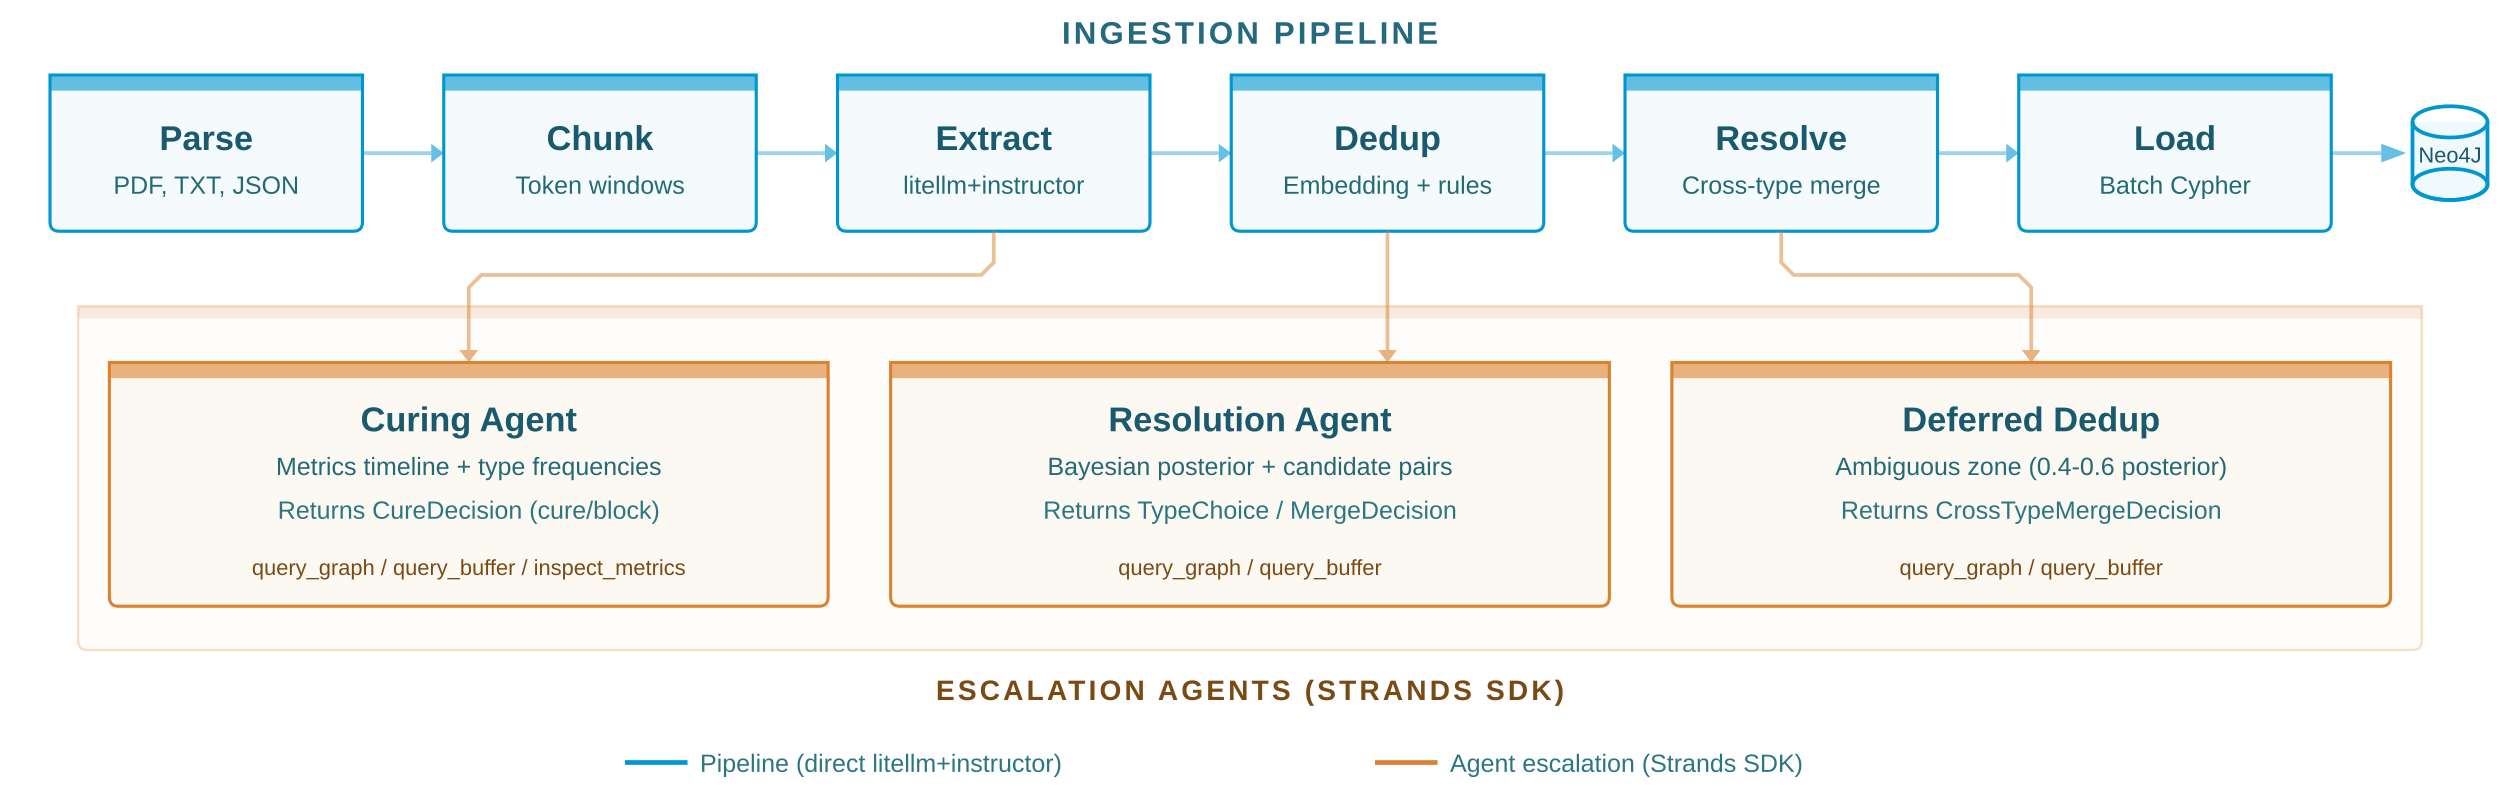
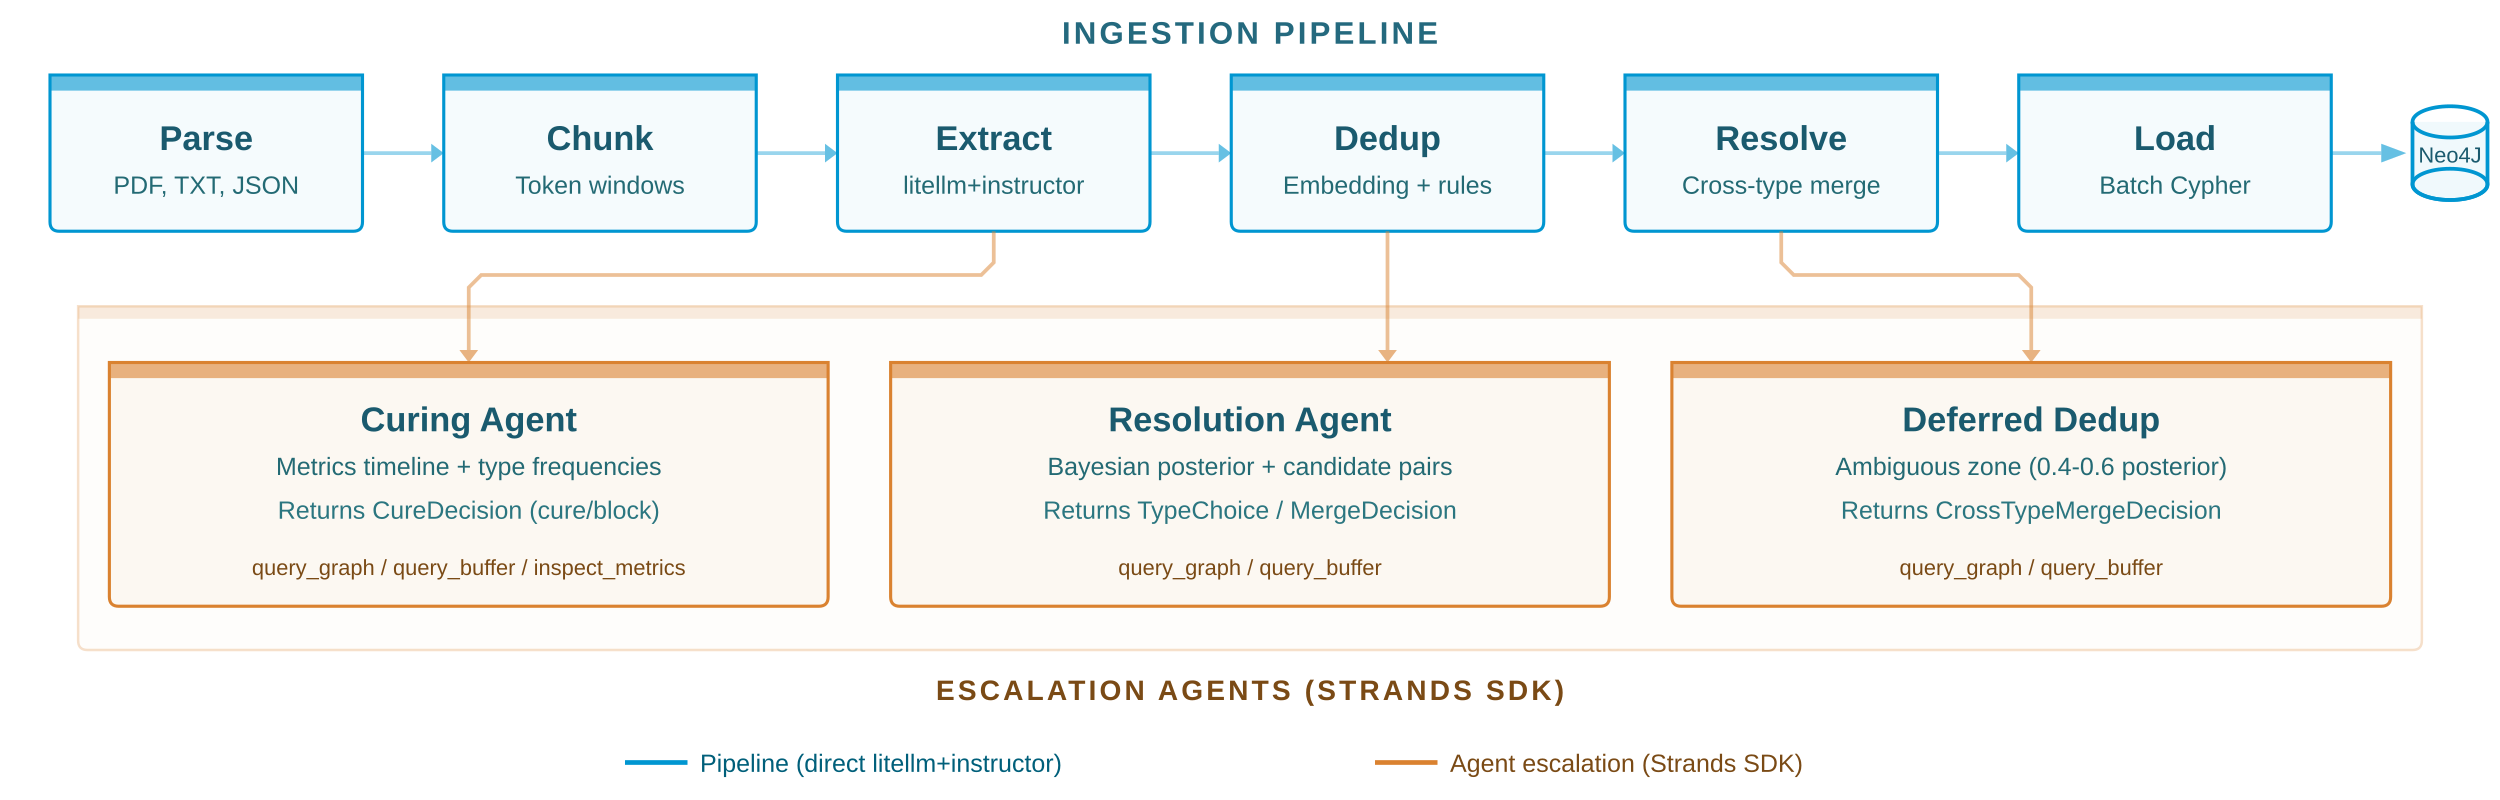
<svg xmlns="http://www.w3.org/2000/svg" viewBox="0 0 800 256">
  <style>
    .fg-1 { fill: #1a5a6e; }
    .fg-2 { fill: #24697e; }
    .fg-3 { fill: #236a74; }
    .fg-4 { fill: #2b7680; }
    .accent-1 { fill: #005f7a; }
    .accent-2 { fill: #7a4a15; }
    @media (prefers-color-scheme: dark) {
      .fg-1 { fill: #b8e4f0; }
      .fg-2 { fill: #8fd4e6; }
      .fg-3 { fill: #5aafc5; }
      .fg-4 { fill: #4099b3; }
      .accent-1 { fill: #5cc8e0; }
      .accent-2 { fill: #d4a04a; }
    }
  </style>
  <text x="400" y="14" font-family="Segoe UI, Arial, sans-serif" font-size="10" font-weight="600" class="fg-2" text-anchor="middle" letter-spacing="1">INGESTION PIPELINE</text>
  <g id="parse-box">
    <path d="M16,24 H116 V71 Q116,74 113,74 H19 Q16,74 16,71 Z" fill="#0096d1" fill-opacity="0.04" />
    <path d="M16,24 H116 V71 Q116,74 113,74 H19 Q16,74 16,71 Z" fill="none" stroke="#0096d1" stroke-width="1" />
    <rect x="16" y="24" width="100" height="5" fill="#0096d1" opacity="0.6" />
    <text x="66" y="48" class="fg-1" font-family="Segoe UI, Arial, sans-serif" font-size="11" font-weight="700" text-anchor="middle">Parse</text>
    <text x="66" y="62" class="fg-3" font-family="Segoe UI, Arial, sans-serif" font-size="8" text-anchor="middle">PDF, TXT, JSON</text>
  </g>
  <line x1="116" y1="49" x2="138" y2="49" stroke="#0096d1" stroke-width="1.2" opacity="0.4" />
  <polygon points="138,46 142,49 138,52" fill="#0096d1" opacity="0.6" />
  <g id="chunk-box">
    <path d="M142,24 H242 V71 Q242,74 239,74 H145 Q142,74 142,71 Z" fill="#0096d1" fill-opacity="0.04" />
    <path d="M142,24 H242 V71 Q242,74 239,74 H145 Q142,74 142,71 Z" fill="none" stroke="#0096d1" stroke-width="1" />
    <rect x="142" y="24" width="100" height="5" fill="#0096d1" opacity="0.6" />
    <text x="192" y="48" class="fg-1" font-family="Segoe UI, Arial, sans-serif" font-size="11" font-weight="700" text-anchor="middle">Chunk</text>
    <text x="192" y="62" class="fg-3" font-family="Segoe UI, Arial, sans-serif" font-size="8" text-anchor="middle">Token windows</text>
  </g>
  <line x1="242" y1="49" x2="264" y2="49" stroke="#0096d1" stroke-width="1.2" opacity="0.4" />
  <polygon points="264,46 268,49 264,52" fill="#0096d1" opacity="0.6" />
  <g id="extract-box">
    <path d="M268,24 H368 V71 Q368,74 365,74 H271 Q268,74 268,71 Z" fill="#0096d1" fill-opacity="0.04" />
    <path d="M268,24 H368 V71 Q368,74 365,74 H271 Q268,74 268,71 Z" fill="none" stroke="#0096d1" stroke-width="1" />
    <rect x="268" y="24" width="100" height="5" fill="#0096d1" opacity="0.6" />
    <text x="318" y="48" class="fg-1" font-family="Segoe UI, Arial, sans-serif" font-size="11" font-weight="700" text-anchor="middle">Extract</text>
    <text x="318" y="62" class="fg-3" font-family="Segoe UI, Arial, sans-serif" font-size="8" text-anchor="middle">litellm+instructor</text>
  </g>
  <line x1="368" y1="49" x2="390" y2="49" stroke="#0096d1" stroke-width="1.2" opacity="0.4" />
  <polygon points="390,46 394,49 390,52" fill="#0096d1" opacity="0.6" />
  <g id="dedup-box">
    <path d="M394,24 H494 V71 Q494,74 491,74 H397 Q394,74 394,71 Z" fill="#0096d1" fill-opacity="0.04" />
    <path d="M394,24 H494 V71 Q494,74 491,74 H397 Q394,74 394,71 Z" fill="none" stroke="#0096d1" stroke-width="1" />
    <rect x="394" y="24" width="100" height="5" fill="#0096d1" opacity="0.6" />
    <text x="444" y="48" class="fg-1" font-family="Segoe UI, Arial, sans-serif" font-size="11" font-weight="700" text-anchor="middle">Dedup</text>
    <text x="444" y="62" class="fg-3" font-family="Segoe UI, Arial, sans-serif" font-size="8" text-anchor="middle">Embedding + rules</text>
  </g>
  <line x1="494" y1="49" x2="516" y2="49" stroke="#0096d1" stroke-width="1.2" opacity="0.4" />
  <polygon points="516,46 520,49 516,52" fill="#0096d1" opacity="0.6" />
  <g id="resolve-box">
    <path d="M520,24 H620 V71 Q620,74 617,74 H523 Q520,74 520,71 Z" fill="#0096d1" fill-opacity="0.04" />
    <path d="M520,24 H620 V71 Q620,74 617,74 H523 Q520,74 520,71 Z" fill="none" stroke="#0096d1" stroke-width="1" />
    <rect x="520" y="24" width="100" height="5" fill="#0096d1" opacity="0.6" />
    <text x="570" y="48" class="fg-1" font-family="Segoe UI, Arial, sans-serif" font-size="11" font-weight="700" text-anchor="middle">Resolve</text>
    <text x="570" y="62" class="fg-3" font-family="Segoe UI, Arial, sans-serif" font-size="8" text-anchor="middle">Cross-type merge</text>
  </g>
  <line x1="620" y1="49" x2="642" y2="49" stroke="#0096d1" stroke-width="1.2" opacity="0.4" />
  <polygon points="642,46 646,49 642,52" fill="#0096d1" opacity="0.6" />
  <g id="load-box">
    <path d="M646,24 H746 V71 Q746,74 743,74 H649 Q646,74 646,71 Z" fill="#0096d1" fill-opacity="0.04" />
    <path d="M646,24 H746 V71 Q746,74 743,74 H649 Q646,74 646,71 Z" fill="none" stroke="#0096d1" stroke-width="1" />
    <rect x="646" y="24" width="100" height="5" fill="#0096d1" opacity="0.6" />
    <text x="696" y="48" class="fg-1" font-family="Segoe UI, Arial, sans-serif" font-size="11" font-weight="700" text-anchor="middle">Load</text>
    <text x="696" y="62" class="fg-3" font-family="Segoe UI, Arial, sans-serif" font-size="8" text-anchor="middle">Batch Cypher</text>
  </g>
  <line x1="746" y1="49" x2="762" y2="49" stroke="#0096d1" stroke-width="1.2" opacity="0.4" />
  <polygon points="762,46 770,49 762,52" fill="#0096d1" opacity="0.6" />
  <ellipse cx="784" cy="39" rx="12" ry="5" fill="none" stroke="#0096d1" stroke-width="1.2" />
  <path d="M772,39 V59 A12,5 0 0 0 796,59 V39" fill="#0096d1" fill-opacity="0.06" stroke="#0096d1" stroke-width="1.2" />
  <ellipse cx="784" cy="59" rx="12" ry="5" fill="none" stroke="#0096d1" stroke-width="1.2" />
  <text x="784" y="52" class="fg-1" font-family="Segoe UI, Arial, sans-serif" font-size="7" text-anchor="middle">Neo4J</text>
  <path d="M318,74 V84 L314,88 H154 L150,92 V112" fill="none" stroke="#da8230" stroke-width="1.2" opacity="0.5" />
  <polygon points="147,112 150,116 153,112" fill="#da8230" opacity="0.6" />
  <line x1="444" y1="74" x2="444" y2="112" stroke="#da8230" stroke-width="1.2" opacity="0.5" />
  <polygon points="441,112 444,116 447,112" fill="#da8230" opacity="0.6" />
  <path d="M570,74 V84 L574,88 H646 L650,92 V112" fill="none" stroke="#da8230" stroke-width="1.2" opacity="0.5" />
  <polygon points="647,112 650,116 653,112" fill="#da8230" opacity="0.6" />
  <path d="M25,98 H775 V205 Q775,208 772,208 H28 Q25,208 25,205 Z" fill="#da8230" opacity="0.02" />
  <path d="M25,98 H775 V205 Q775,208 772,208 H28 Q25,208 25,205 Z" fill="none" stroke="#da8230" stroke-width="0.8" opacity="0.25" />
  <rect x="25" y="98" width="750" height="4" fill="#da8230" opacity="0.15" />
  <g id="curing-box">
    <path d="M35,116 H265 V191 Q265,194 262,194 H38 Q35,194 35,191 Z" fill="#da8230" fill-opacity="0.04" />
    <path d="M35,116 H265 V191 Q265,194 262,194 H38 Q35,194 35,191 Z" fill="none" stroke="#da8230" stroke-width="1" />
    <rect x="35" y="116" width="230" height="5" fill="#da8230" opacity="0.6" />
    <text x="150" y="138" class="fg-1" font-family="Segoe UI, Arial, sans-serif" font-size="11" font-weight="700" text-anchor="middle">Curing Agent</text>
    <text x="150" y="152" class="fg-3" font-family="Segoe UI, Arial, sans-serif" font-size="8" text-anchor="middle">Metrics timeline + type frequencies</text>
    <text x="150" y="166" class="fg-4" font-family="Segoe UI, Arial, sans-serif" font-size="8" text-anchor="middle">Returns CureDecision (cure/block)</text>
    <text x="150" y="184" class="accent-2" font-family="Segoe UI, Arial, sans-serif" font-size="7" text-anchor="middle">query_graph / query_buffer / inspect_metrics</text>
  </g>
  <g id="type-res-box">
    <path d="M285,116 H515 V191 Q515,194 512,194 H288 Q285,194 285,191 Z" fill="#da8230" fill-opacity="0.04" />
    <path d="M285,116 H515 V191 Q515,194 512,194 H288 Q285,194 285,191 Z" fill="none" stroke="#da8230" stroke-width="1" />
    <rect x="285" y="116" width="230" height="5" fill="#da8230" opacity="0.6" />
    <text x="400" y="138" class="fg-1" font-family="Segoe UI, Arial, sans-serif" font-size="11" font-weight="700" text-anchor="middle">Resolution Agent</text>
    <text x="400" y="152" class="fg-3" font-family="Segoe UI, Arial, sans-serif" font-size="8" text-anchor="middle">Bayesian posterior + candidate pairs</text>
    <text x="400" y="166" class="fg-4" font-family="Segoe UI, Arial, sans-serif" font-size="8" text-anchor="middle">Returns TypeChoice / MergeDecision</text>
    <text x="400" y="184" class="accent-2" font-family="Segoe UI, Arial, sans-serif" font-size="7" text-anchor="middle">query_graph / query_buffer</text>
  </g>
  <g id="deferred-box">
    <path d="M535,116 H765 V191 Q765,194 762,194 H538 Q535,194 535,191 Z" fill="#da8230" fill-opacity="0.04" />
    <path d="M535,116 H765 V191 Q765,194 762,194 H538 Q535,194 535,191 Z" fill="none" stroke="#da8230" stroke-width="1" />
    <rect x="535" y="116" width="230" height="5" fill="#da8230" opacity="0.6" />
    <text x="650" y="138" class="fg-1" font-family="Segoe UI, Arial, sans-serif" font-size="11" font-weight="700" text-anchor="middle">Deferred Dedup</text>
    <text x="650" y="152" class="fg-3" font-family="Segoe UI, Arial, sans-serif" font-size="8" text-anchor="middle">Ambiguous zone (0.4-0.6 posterior)</text>
    <text x="650" y="166" class="fg-4" font-family="Segoe UI, Arial, sans-serif" font-size="8" text-anchor="middle">Returns CrossTypeMergeDecision</text>
    <text x="650" y="184" class="accent-2" font-family="Segoe UI, Arial, sans-serif" font-size="7" text-anchor="middle">query_graph / query_buffer</text>
  </g>
  <text x="400" y="224" font-family="Segoe UI, Arial, sans-serif" font-size="9" font-weight="600" class="accent-2" text-anchor="middle" letter-spacing="1">ESCALATION AGENTS (STRANDS SDK)</text>
  <g id="legend">
    <line x1="200" y1="244" x2="220" y2="244" stroke="#0096d1" stroke-width="1.5" />
-     <text x="224" y="247" class="fg-4" font-family="Segoe UI, Arial, sans-serif" font-size="8">Pipeline (direct litellm+instructor)</text>
+     <text x="224" y="247" class="accent-1" font-family="Segoe UI, Arial, sans-serif" font-size="8">Pipeline (direct litellm+instructor)</text>
    <line x1="440" y1="244" x2="460" y2="244" stroke="#da8230" stroke-width="1.5" />
-     <text x="464" y="247" class="fg-4" font-family="Segoe UI, Arial, sans-serif" font-size="8">Agent escalation (Strands SDK)</text>
+     <text x="464" y="247" class="accent-2" font-family="Segoe UI, Arial, sans-serif" font-size="8">Agent escalation (Strands SDK)</text>
  </g>
</svg>
